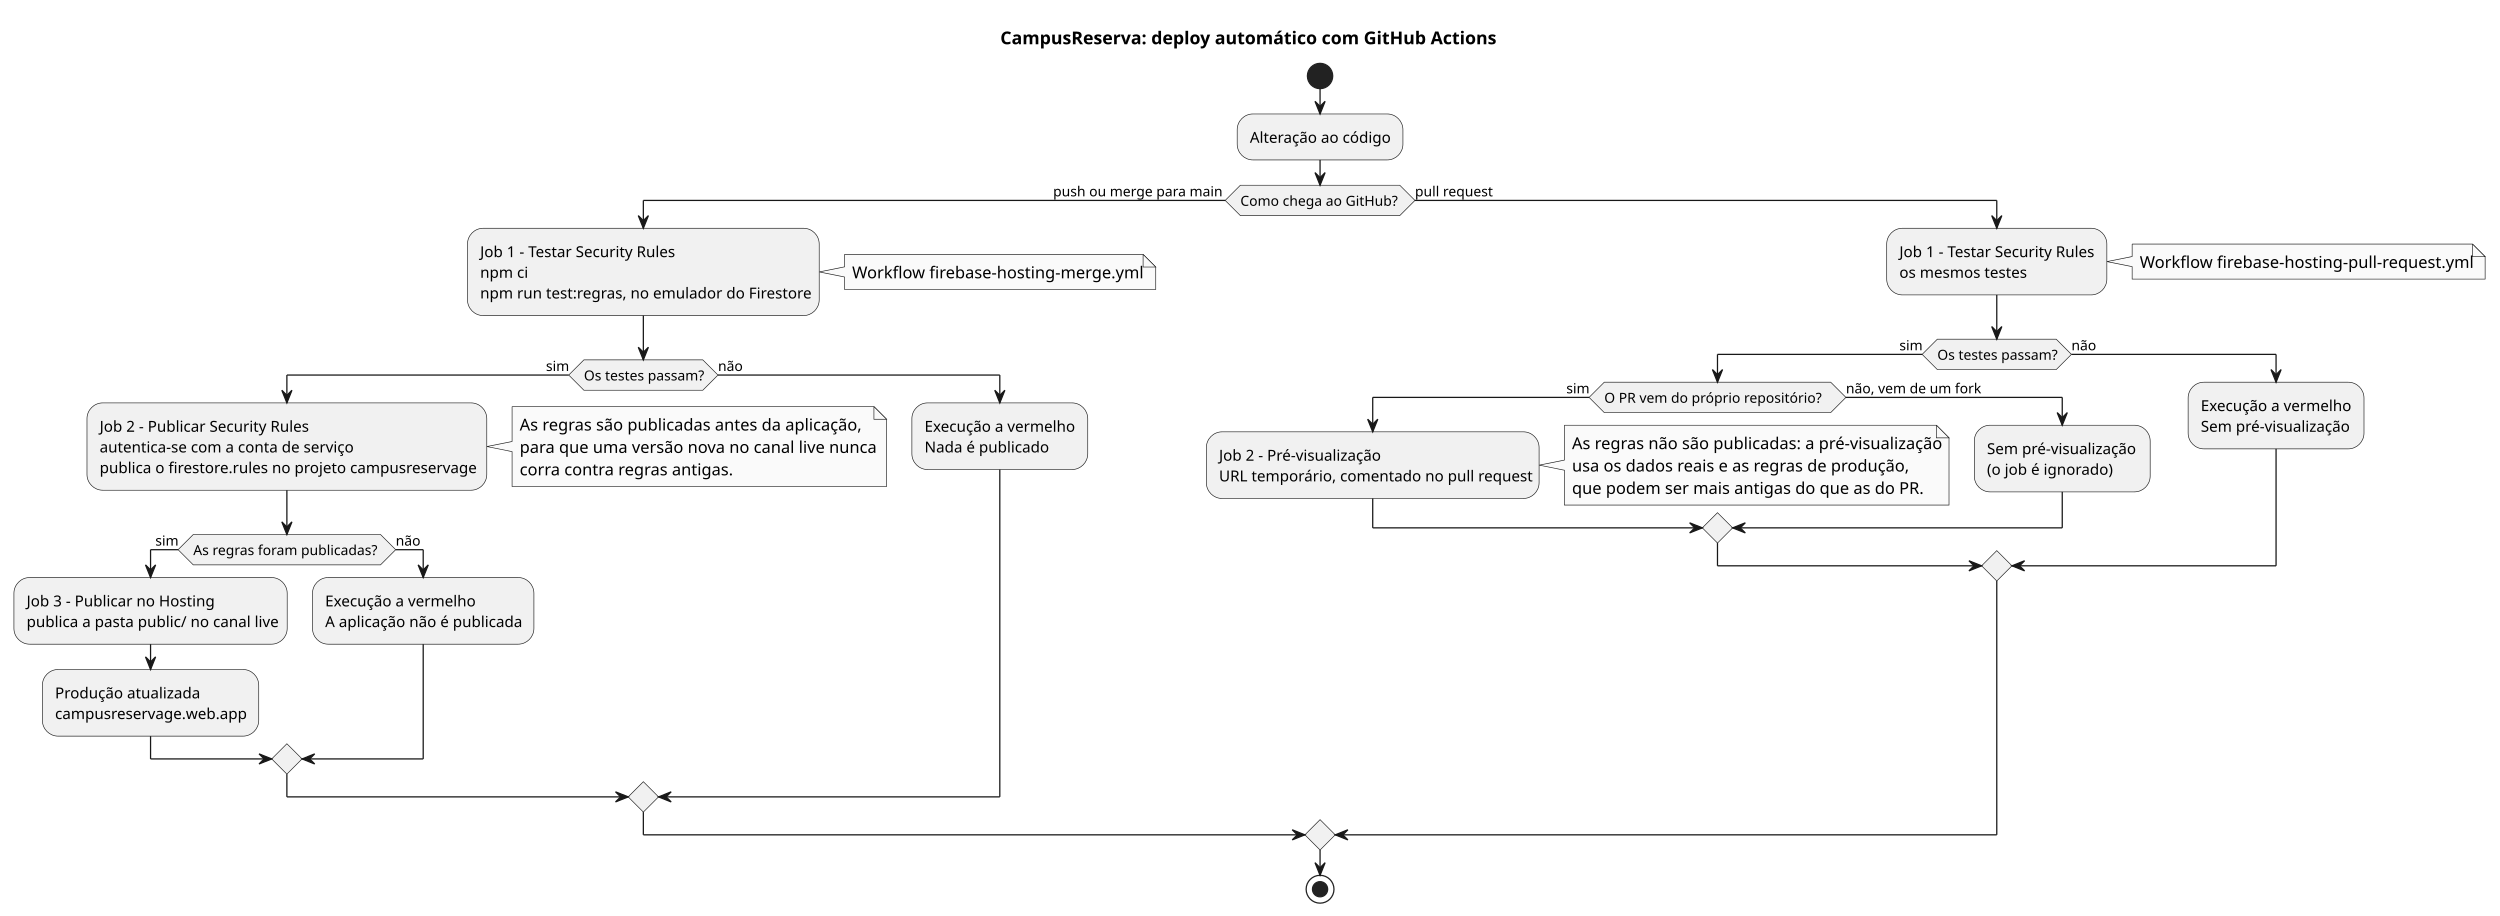
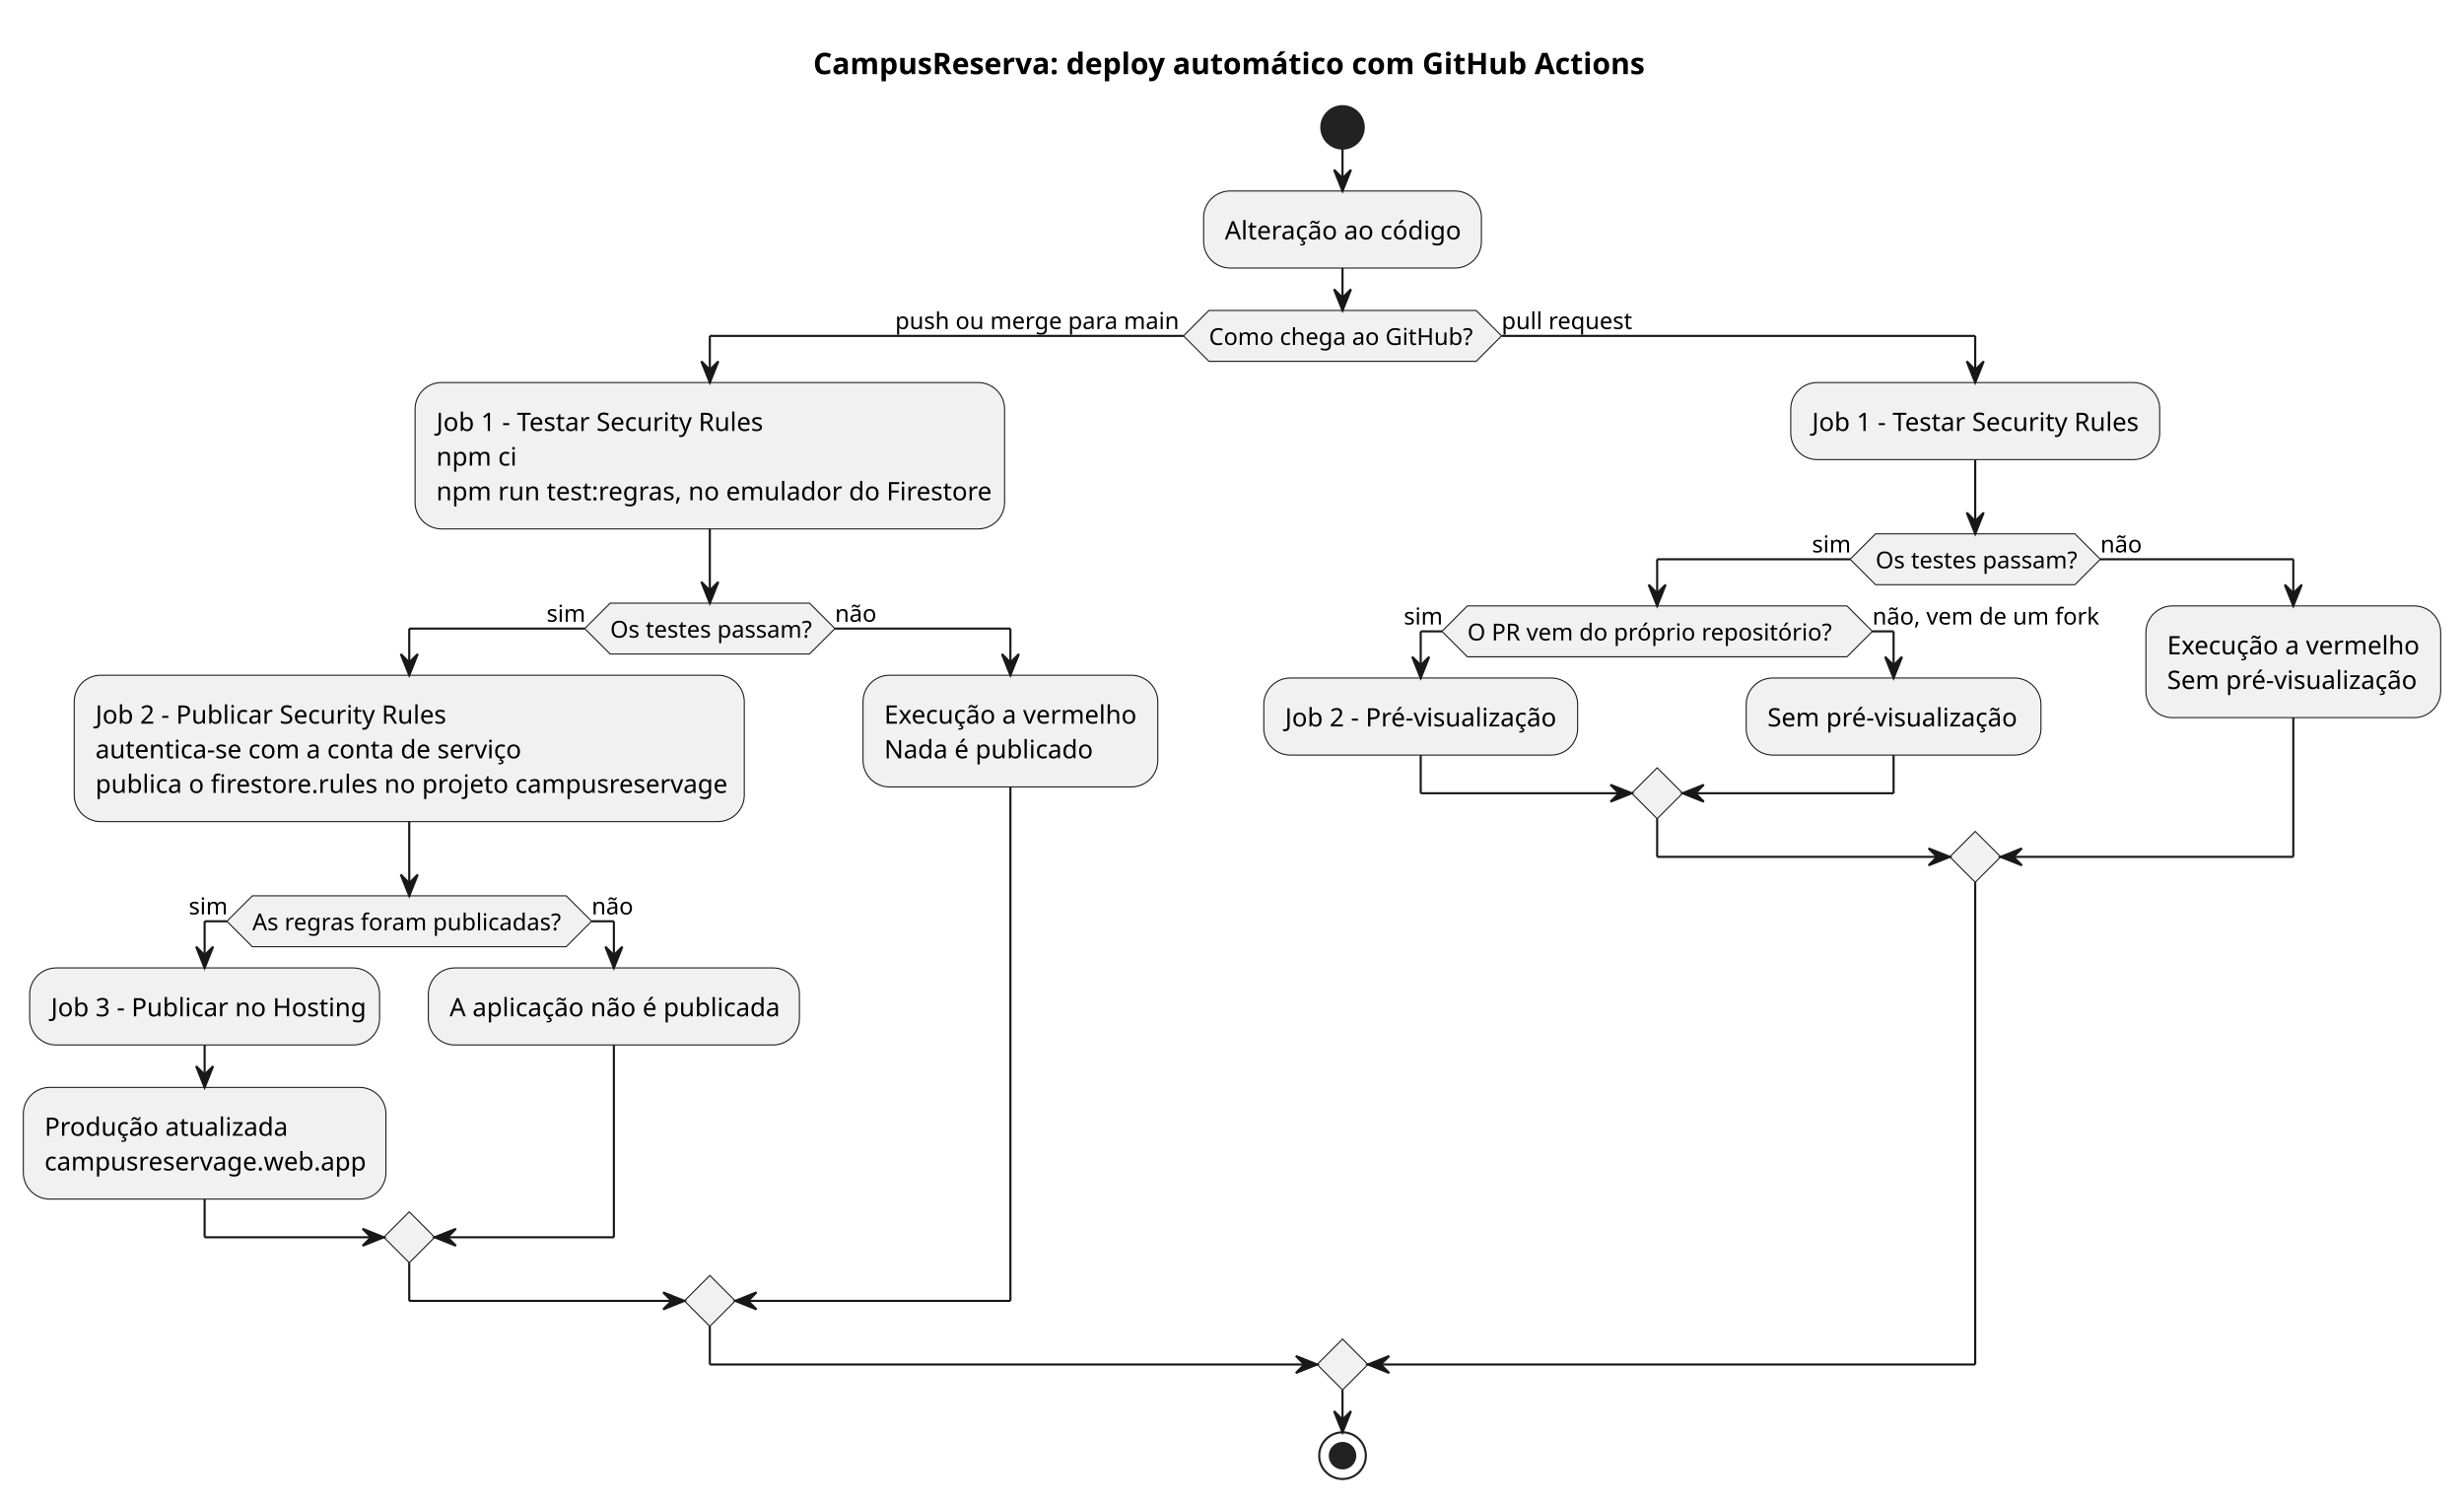
- <svg xmlns="http://www.w3.org/2000/svg" contentStyleType="text/css" height="724px" preserveAspectRatio="none" style="width:1976px;height:724px;background:#FFFFFF;" version="1.1" viewBox="0 0 1976 724" width="1976px" zoomAndPan="magnify">
+ <svg xmlns="http://www.w3.org/2000/svg" contentStyleType="text/css" height="708px" preserveAspectRatio="none" style="width:1162px;height:708px;background:#FFFFFF;" version="1.1" viewBox="0 0 1162 708" width="1162px" zoomAndPan="magnify">
  <defs />
  <g>
-     <text fill="#000000" font-family="sans-serif" font-size="14" font-weight="bold" lengthAdjust="spacing" textLength="392" x="790.625" y="34.966">CampusReserva: deploy automático com GitHub Actions</text>
-     <ellipse cx="1043.375" cy="60.068" fill="#222222" rx="10" ry="10" style="stroke:#222222;stroke-width:1.0;" />
-     <rect fill="#F1F1F1" height="36.344" rx="12.5" ry="12.5" style="stroke:#181818;stroke-width:0.5;" width="131" x="977.875" y="90.068" />
-     <text fill="#000000" font-family="sans-serif" font-size="12" lengthAdjust="spacing" textLength="111" x="987.875" y="112.896">Alteração ao código</text>
-     <polygon fill="#F1F1F1" points="980.375,146.412,1106.375,146.412,1118.375,158.412,1106.375,170.412,980.375,170.412,968.375,158.412,980.375,146.412" style="stroke:#181818;stroke-width:0.5;" />
-     <text fill="#000000" font-family="sans-serif" font-size="11" lengthAdjust="spacing" textLength="126" x="980.375" y="162.68">Como chega ao GitHub?</text>
-     <text fill="#000000" font-family="sans-serif" font-size="11" lengthAdjust="spacing" textLength="136" x="832.375" y="155.189">push ou merge para main</text>
-     <text fill="#000000" font-family="sans-serif" font-size="11" lengthAdjust="spacing" textLength="63" x="1118.375" y="155.189">pull request</text>
-     <path d="M667.5,201.075 L667.5,210.928 L647.5,214.928 L667.5,218.928 L667.5,228.781 A0,0 0 0 0 667.5,228.781 L913.5,228.781 A0,0 0 0 0 913.5,228.781 L913.5,211.075 L903.5,201.075 L667.5,201.075 A0,0 0 0 0 667.5,201.075 " fill="#FAFAFA" style="stroke:#181818;stroke-width:0.5;" />
-     <path d="M903.5,201.075 L903.5,211.075 L913.5,211.075 L903.5,201.075 " fill="#FAFAFA" style="stroke:#181818;stroke-width:0.5;" />
-     <text fill="#000000" font-family="sans-serif" font-size="13" lengthAdjust="spacing" textLength="225" x="673.5" y="219.972">Workflow firebase-hosting-merge.yml</text>
-     <rect fill="#F1F1F1" height="69.032" rx="12.5" ry="12.5" style="stroke:#181818;stroke-width:0.5;" width="278" x="369.5" y="180.412" />
-     <text fill="#000000" font-family="sans-serif" font-size="12" lengthAdjust="spacing" textLength="154" x="379.5" y="203.24">Job 1 - Testar Security Rules</text>
-     <text fill="#000000" font-family="sans-serif" font-size="12" lengthAdjust="spacing" textLength="37" x="379.5" y="219.584">npm ci</text>
-     <text fill="#000000" font-family="sans-serif" font-size="12" lengthAdjust="spacing" textLength="258" x="379.5" y="235.928">npm run test:regras, no emulador do Firestore</text>
-     <polygon fill="#F1F1F1" points="461.5,284.444,555.5,284.444,567.5,296.444,555.5,308.444,461.5,308.444,449.5,296.444,461.5,284.444" style="stroke:#181818;stroke-width:0.5;" />
-     <text fill="#000000" font-family="sans-serif" font-size="11" lengthAdjust="spacing" textLength="94" x="461.5" y="300.712">Os testes passam?</text>
-     <text fill="#000000" font-family="sans-serif" font-size="11" lengthAdjust="spacing" textLength="18" x="431.5" y="293.221">sim</text>
-     <text fill="#000000" font-family="sans-serif" font-size="11" lengthAdjust="spacing" textLength="20" x="567.5" y="293.221">não</text>
-     <path d="M404.75,321.401 L404.75,348.961 L384.75,352.961 L404.75,356.961 L404.75,384.52 A0,0 0 0 0 404.75,384.52 L700.75,384.52 A0,0 0 0 0 700.75,384.52 L700.75,331.401 L690.75,321.401 L404.75,321.401 A0,0 0 0 0 404.75,321.401 " fill="#FAFAFA" style="stroke:#181818;stroke-width:0.5;" />
-     <path d="M690.75,321.401 L690.75,331.401 L700.75,331.401 L690.75,321.401 " fill="#FAFAFA" style="stroke:#181818;stroke-width:0.5;" />
-     <text fill="#000000" font-family="sans-serif" font-size="13" lengthAdjust="spacing" textLength="261" x="410.75" y="340.298">As regras são publicadas antes da aplicação,</text>
-     <text fill="#000000" font-family="sans-serif" font-size="13" lengthAdjust="spacing" textLength="275" x="410.75" y="358.005">para que uma versão nova no canal live nunca</text>
-     <text fill="#000000" font-family="sans-serif" font-size="13" lengthAdjust="spacing" textLength="164" x="410.75" y="375.711">corra contra regras antigas.</text>
-     <rect fill="#F1F1F1" height="69.032" rx="12.5" ry="12.5" style="stroke:#181818;stroke-width:0.5;" width="316" x="68.75" y="318.444" />
-     <text fill="#000000" font-family="sans-serif" font-size="12" lengthAdjust="spacing" textLength="163" x="78.75" y="341.272">Job 2 - Publicar Security Rules</text>
-     <text fill="#000000" font-family="sans-serif" font-size="12" lengthAdjust="spacing" textLength="200" x="78.75" y="357.617">autentica-se com a conta de serviço</text>
-     <text fill="#000000" font-family="sans-serif" font-size="12" lengthAdjust="spacing" textLength="296" x="78.75" y="373.961">publica o firestore.rules no projeto campusreservage</text>
-     <polygon fill="#F1F1F1" points="152.75,422.477,300.75,422.477,312.75,434.477,300.75,446.477,152.75,446.477,140.75,434.477,152.75,422.477" style="stroke:#181818;stroke-width:0.5;" />
-     <text fill="#000000" font-family="sans-serif" font-size="11" lengthAdjust="spacing" textLength="148" x="152.75" y="438.745">As regras foram publicadas?</text>
-     <text fill="#000000" font-family="sans-serif" font-size="11" lengthAdjust="spacing" textLength="18" x="122.75" y="431.254">sim</text>
-     <text fill="#000000" font-family="sans-serif" font-size="11" lengthAdjust="spacing" textLength="20" x="312.75" y="431.254">não</text>
-     <rect fill="#F1F1F1" height="52.688" rx="12.5" ry="12.5" style="stroke:#181818;stroke-width:0.5;" width="216" x="11" y="456.477" />
-     <text fill="#000000" font-family="sans-serif" font-size="12" lengthAdjust="spacing" textLength="145" x="21" y="479.305">Job 3 - Publicar no Hosting</text>
-     <text fill="#000000" font-family="sans-serif" font-size="12" lengthAdjust="spacing" textLength="196" x="21" y="495.649">publica a pasta public/ no canal live</text>
-     <rect fill="#F1F1F1" height="52.688" rx="12.5" ry="12.5" style="stroke:#181818;stroke-width:0.5;" width="171" x="33.5" y="529.165" />
-     <text fill="#000000" font-family="sans-serif" font-size="12" lengthAdjust="spacing" textLength="114" x="43.5" y="551.993">Produção atualizada</text>
-     <text fill="#000000" font-family="sans-serif" font-size="12" lengthAdjust="spacing" textLength="151" x="43.5" y="568.337">campusreservage.web.app</text>
-     <rect fill="#F1F1F1" height="52.688" rx="12.5" ry="12.5" style="stroke:#181818;stroke-width:0.5;" width="175" x="247" y="456.477" />
-     <text fill="#000000" font-family="sans-serif" font-size="12" lengthAdjust="spacing" textLength="119" x="257" y="479.305">Execução a vermelho</text>
-     <text fill="#000000" font-family="sans-serif" font-size="12" lengthAdjust="spacing" textLength="155" x="257" y="495.649">A aplicação não é publicada</text>
-     <polygon fill="#F1F1F1" points="226.75,587.853,238.75,599.853,226.75,611.853,214.75,599.853,226.75,587.853" style="stroke:#181818;stroke-width:0.5;" />
-     <rect fill="#F1F1F1" height="52.688" rx="12.5" ry="12.5" style="stroke:#181818;stroke-width:0.5;" width="139" x="720.75" y="318.444" />
-     <text fill="#000000" font-family="sans-serif" font-size="12" lengthAdjust="spacing" textLength="119" x="730.75" y="341.272">Execução a vermelho</text>
-     <text fill="#000000" font-family="sans-serif" font-size="12" lengthAdjust="spacing" textLength="97" x="730.75" y="357.617">Nada é publicado</text>
-     <polygon fill="#F1F1F1" points="508.5,617.853,520.5,629.853,508.5,641.853,496.5,629.853,508.5,617.853" style="stroke:#181818;stroke-width:0.5;" />
-     <path d="M1685.25,192.903 L1685.25,202.756 L1665.25,206.756 L1685.25,210.756 L1685.25,220.609 A0,0 0 0 0 1685.25,220.609 L1964.25,220.609 A0,0 0 0 0 1964.25,220.609 L1964.25,202.903 L1954.25,192.903 L1685.25,192.903 A0,0 0 0 0 1685.25,192.903 " fill="#FAFAFA" style="stroke:#181818;stroke-width:0.5;" />
-     <path d="M1954.25,192.903 L1954.25,202.903 L1964.25,202.903 L1954.25,192.903 " fill="#FAFAFA" style="stroke:#181818;stroke-width:0.5;" />
-     <text fill="#000000" font-family="sans-serif" font-size="13" lengthAdjust="spacing" textLength="258" x="1691.25" y="211.8">Workflow firebase-hosting-pull-request.yml</text>
-     <rect fill="#F1F1F1" height="52.688" rx="12.5" ry="12.5" style="stroke:#181818;stroke-width:0.5;" width="174" x="1491.25" y="180.412" />
-     <text fill="#000000" font-family="sans-serif" font-size="12" lengthAdjust="spacing" textLength="154" x="1501.25" y="203.24">Job 1 - Testar Security Rules</text>
-     <text fill="#000000" font-family="sans-serif" font-size="12" lengthAdjust="spacing" textLength="101" x="1501.25" y="219.584">os mesmos testes</text>
-     <polygon fill="#F1F1F1" points="1531.25,268.1,1625.25,268.1,1637.25,280.1,1625.25,292.1,1531.25,292.1,1519.25,280.1,1531.25,268.1" style="stroke:#181818;stroke-width:0.5;" />
-     <text fill="#000000" font-family="sans-serif" font-size="11" lengthAdjust="spacing" textLength="94" x="1531.25" y="284.368">Os testes passam?</text>
-     <text fill="#000000" font-family="sans-serif" font-size="11" lengthAdjust="spacing" textLength="18" x="1501.25" y="276.877">sim</text>
-     <text fill="#000000" font-family="sans-serif" font-size="11" lengthAdjust="spacing" textLength="20" x="1637.25" y="276.877">não</text>
-     <polygon fill="#F1F1F1" points="1268,302.1,1447,302.1,1459,314.1,1447,326.1,1268,326.1,1256,314.1,1268,302.1" style="stroke:#181818;stroke-width:0.5;" />
-     <text fill="#000000" font-family="sans-serif" font-size="11" lengthAdjust="spacing" textLength="179" x="1268" y="318.368">O PR vem do próprio repositório?</text>
-     <text fill="#000000" font-family="sans-serif" font-size="11" lengthAdjust="spacing" textLength="18" x="1238" y="310.877">sim</text>
-     <text fill="#000000" font-family="sans-serif" font-size="11" lengthAdjust="spacing" textLength="109" x="1459" y="310.877">não, vem de um fork</text>
-     <path d="M1236.5,336.1 L1236.5,363.659 L1216.5,367.659 L1236.5,371.659 L1236.5,399.218 A0,0 0 0 0 1236.5,399.218 L1540.5,399.218 A0,0 0 0 0 1540.5,399.218 L1540.5,346.1 L1530.5,336.1 L1236.5,336.1 A0,0 0 0 0 1236.5,336.1 " fill="#FAFAFA" style="stroke:#181818;stroke-width:0.5;" />
-     <path d="M1530.5,336.1 L1530.5,346.1 L1540.5,346.1 L1530.5,336.1 " fill="#FAFAFA" style="stroke:#181818;stroke-width:0.5;" />
-     <text fill="#000000" font-family="sans-serif" font-size="13" lengthAdjust="spacing" textLength="283" x="1242.5" y="354.997">As regras não são publicadas: a pré-visualização</text>
-     <text fill="#000000" font-family="sans-serif" font-size="13" lengthAdjust="spacing" textLength="258" x="1242.5" y="372.703">usa os dados reais e as regras de produção,</text>
-     <text fill="#000000" font-family="sans-serif" font-size="13" lengthAdjust="spacing" textLength="270" x="1242.5" y="390.409">que podem ser mais antigas do que as do PR.</text>
-     <rect fill="#F1F1F1" height="52.688" rx="12.5" ry="12.5" style="stroke:#181818;stroke-width:0.5;" width="263" x="953.5" y="341.315" />
-     <text fill="#000000" font-family="sans-serif" font-size="12" lengthAdjust="spacing" textLength="128" x="963.5" y="364.143">Job 2 - Pré-visualização</text>
-     <text fill="#000000" font-family="sans-serif" font-size="12" lengthAdjust="spacing" textLength="243" x="963.5" y="380.487">URL temporário, comentado no pull request</text>
-     <rect fill="#F1F1F1" height="52.688" rx="12.5" ry="12.5" style="stroke:#181818;stroke-width:0.5;" width="139" x="1560.5" y="336.1" />
-     <text fill="#000000" font-family="sans-serif" font-size="12" lengthAdjust="spacing" textLength="119" x="1570.5" y="358.928">Sem pré-visualização</text>
-     <text fill="#000000" font-family="sans-serif" font-size="12" lengthAdjust="spacing" textLength="98" x="1570.5" y="375.272">(o job é ignorado)</text>
-     <polygon fill="#F1F1F1" points="1357.5,405.218,1369.5,417.218,1357.5,429.218,1345.5,417.218,1357.5,405.218" style="stroke:#181818;stroke-width:0.5;" />
-     <rect fill="#F1F1F1" height="52.688" rx="12.5" ry="12.5" style="stroke:#181818;stroke-width:0.5;" width="139" x="1729.5" y="302.1" />
-     <text fill="#000000" font-family="sans-serif" font-size="12" lengthAdjust="spacing" textLength="119" x="1739.5" y="324.928">Execução a vermelho</text>
-     <text fill="#000000" font-family="sans-serif" font-size="12" lengthAdjust="spacing" textLength="119" x="1739.5" y="341.272">Sem pré-visualização</text>
-     <polygon fill="#F1F1F1" points="1578.25,435.218,1590.25,447.218,1578.25,459.218,1566.25,447.218,1578.25,435.218" style="stroke:#181818;stroke-width:0.5;" />
-     <polygon fill="#F1F1F1" points="1043.375,647.853,1055.375,659.853,1043.375,671.853,1031.375,659.853,1043.375,647.853" style="stroke:#181818;stroke-width:0.5;" />
-     <ellipse cx="1043.375" cy="702.853" fill="none" rx="11" ry="11" style="stroke:#222222;stroke-width:1.0;" />
-     <ellipse cx="1043.375" cy="702.853" fill="#222222" rx="6" ry="6" style="stroke:#222222;stroke-width:1.0;" />
-     <line style="stroke:#181818;stroke-width:1.0;" x1="1043.375" x2="1043.375" y1="70.068" y2="90.068" />
-     <polygon fill="#181818" points="1039.375,80.068,1043.375,90.068,1047.375,80.068,1043.375,84.068" style="stroke:#181818;stroke-width:1.0;" />
-     <line style="stroke:#181818;stroke-width:1.0;" x1="119" x2="119" y1="509.165" y2="529.165" />
-     <polygon fill="#181818" points="115,519.165,119,529.165,123,519.165,119,523.165" style="stroke:#181818;stroke-width:1.0;" />
-     <line style="stroke:#181818;stroke-width:1.0;" x1="140.75" x2="119" y1="434.477" y2="434.477" />
-     <line style="stroke:#181818;stroke-width:1.0;" x1="119" x2="119" y1="434.477" y2="456.477" />
-     <polygon fill="#181818" points="115,446.477,119,456.477,123,446.477,119,450.477" style="stroke:#181818;stroke-width:1.0;" />
-     <line style="stroke:#181818;stroke-width:1.0;" x1="312.75" x2="334.5" y1="434.477" y2="434.477" />
-     <line style="stroke:#181818;stroke-width:1.0;" x1="334.5" x2="334.5" y1="434.477" y2="456.477" />
-     <polygon fill="#181818" points="330.5,446.477,334.5,456.477,338.5,446.477,334.5,450.477" style="stroke:#181818;stroke-width:1.0;" />
-     <line style="stroke:#181818;stroke-width:1.0;" x1="119" x2="119" y1="581.853" y2="599.853" />
-     <line style="stroke:#181818;stroke-width:1.0;" x1="119" x2="214.75" y1="599.853" y2="599.853" />
-     <polygon fill="#181818" points="204.75,595.853,214.75,599.853,204.75,603.853,208.75,599.853" style="stroke:#181818;stroke-width:1.0;" />
-     <line style="stroke:#181818;stroke-width:1.0;" x1="334.5" x2="334.5" y1="509.165" y2="599.853" />
-     <line style="stroke:#181818;stroke-width:1.0;" x1="334.5" x2="238.75" y1="599.853" y2="599.853" />
-     <polygon fill="#181818" points="248.75,595.853,238.75,599.853,248.75,603.853,244.75,599.853" style="stroke:#181818;stroke-width:1.0;" />
-     <line style="stroke:#181818;stroke-width:1.0;" x1="226.75" x2="226.75" y1="387.477" y2="422.477" />
-     <polygon fill="#181818" points="222.75,412.477,226.75,422.477,230.75,412.477,226.75,416.477" style="stroke:#181818;stroke-width:1.0;" />
-     <line style="stroke:#181818;stroke-width:1.0;" x1="449.5" x2="226.75" y1="296.444" y2="296.444" />
-     <line style="stroke:#181818;stroke-width:1.0;" x1="226.75" x2="226.75" y1="296.444" y2="318.444" />
-     <polygon fill="#181818" points="222.75,308.444,226.75,318.444,230.75,308.444,226.75,312.444" style="stroke:#181818;stroke-width:1.0;" />
-     <line style="stroke:#181818;stroke-width:1.0;" x1="567.5" x2="790.25" y1="296.444" y2="296.444" />
-     <line style="stroke:#181818;stroke-width:1.0;" x1="790.25" x2="790.25" y1="296.444" y2="318.444" />
-     <polygon fill="#181818" points="786.25,308.444,790.25,318.444,794.25,308.444,790.25,312.444" style="stroke:#181818;stroke-width:1.0;" />
-     <line style="stroke:#181818;stroke-width:1.0;" x1="226.75" x2="226.75" y1="611.853" y2="629.853" />
-     <line style="stroke:#181818;stroke-width:1.0;" x1="226.75" x2="496.5" y1="629.853" y2="629.853" />
-     <polygon fill="#181818" points="486.5,625.853,496.5,629.853,486.5,633.853,490.5,629.853" style="stroke:#181818;stroke-width:1.0;" />
-     <line style="stroke:#181818;stroke-width:1.0;" x1="790.25" x2="790.25" y1="371.133" y2="629.853" />
-     <line style="stroke:#181818;stroke-width:1.0;" x1="790.25" x2="520.5" y1="629.853" y2="629.853" />
-     <polygon fill="#181818" points="530.5,625.853,520.5,629.853,530.5,633.853,526.5,629.853" style="stroke:#181818;stroke-width:1.0;" />
-     <line style="stroke:#181818;stroke-width:1.0;" x1="508.5" x2="508.5" y1="249.444" y2="284.444" />
-     <polygon fill="#181818" points="504.5,274.444,508.5,284.444,512.5,274.444,508.5,278.444" style="stroke:#181818;stroke-width:1.0;" />
-     <line style="stroke:#181818;stroke-width:1.0;" x1="1256" x2="1085" y1="314.1" y2="314.1" />
-     <line style="stroke:#181818;stroke-width:1.0;" x1="1085" x2="1085" y1="314.1" y2="341.315" />
-     <polygon fill="#181818" points="1081,331.315,1085,341.315,1089,331.315,1085,335.315" style="stroke:#181818;stroke-width:1.0;" />
-     <line style="stroke:#181818;stroke-width:1.0;" x1="1459" x2="1630" y1="314.1" y2="314.1" />
-     <line style="stroke:#181818;stroke-width:1.0;" x1="1630" x2="1630" y1="314.1" y2="336.1" />
-     <polygon fill="#181818" points="1626,326.1,1630,336.1,1634,326.1,1630,330.1" style="stroke:#181818;stroke-width:1.0;" />
-     <line style="stroke:#181818;stroke-width:1.0;" x1="1085" x2="1085" y1="394.003" y2="417.218" />
-     <line style="stroke:#181818;stroke-width:1.0;" x1="1085" x2="1345.5" y1="417.218" y2="417.218" />
-     <polygon fill="#181818" points="1335.5,413.218,1345.5,417.218,1335.5,421.218,1339.5,417.218" style="stroke:#181818;stroke-width:1.0;" />
-     <line style="stroke:#181818;stroke-width:1.0;" x1="1630" x2="1630" y1="388.788" y2="417.218" />
-     <line style="stroke:#181818;stroke-width:1.0;" x1="1630" x2="1369.5" y1="417.218" y2="417.218" />
-     <polygon fill="#181818" points="1379.5,413.218,1369.5,417.218,1379.5,421.218,1375.5,417.218" style="stroke:#181818;stroke-width:1.0;" />
-     <line style="stroke:#181818;stroke-width:1.0;" x1="1519.25" x2="1357.5" y1="280.1" y2="280.1" />
-     <line style="stroke:#181818;stroke-width:1.0;" x1="1357.5" x2="1357.5" y1="280.1" y2="302.1" />
-     <polygon fill="#181818" points="1353.5,292.1,1357.5,302.1,1361.5,292.1,1357.5,296.1" style="stroke:#181818;stroke-width:1.0;" />
-     <line style="stroke:#181818;stroke-width:1.0;" x1="1637.25" x2="1799" y1="280.1" y2="280.1" />
-     <line style="stroke:#181818;stroke-width:1.0;" x1="1799" x2="1799" y1="280.1" y2="302.1" />
-     <polygon fill="#181818" points="1795,292.1,1799,302.1,1803,292.1,1799,296.1" style="stroke:#181818;stroke-width:1.0;" />
-     <line style="stroke:#181818;stroke-width:1.0;" x1="1357.5" x2="1357.5" y1="429.218" y2="447.218" />
-     <line style="stroke:#181818;stroke-width:1.0;" x1="1357.5" x2="1566.25" y1="447.218" y2="447.218" />
-     <polygon fill="#181818" points="1556.25,443.218,1566.25,447.218,1556.25,451.218,1560.25,447.218" style="stroke:#181818;stroke-width:1.0;" />
-     <line style="stroke:#181818;stroke-width:1.0;" x1="1799" x2="1799" y1="354.788" y2="447.218" />
-     <line style="stroke:#181818;stroke-width:1.0;" x1="1799" x2="1590.25" y1="447.218" y2="447.218" />
-     <polygon fill="#181818" points="1600.25,443.218,1590.25,447.218,1600.25,451.218,1596.25,447.218" style="stroke:#181818;stroke-width:1.0;" />
-     <line style="stroke:#181818;stroke-width:1.0;" x1="1578.25" x2="1578.25" y1="233.1" y2="268.1" />
-     <polygon fill="#181818" points="1574.25,258.1,1578.25,268.1,1582.25,258.1,1578.25,262.1" style="stroke:#181818;stroke-width:1.0;" />
-     <line style="stroke:#181818;stroke-width:1.0;" x1="968.375" x2="508.5" y1="158.412" y2="158.412" />
-     <line style="stroke:#181818;stroke-width:1.0;" x1="508.5" x2="508.5" y1="158.412" y2="180.412" />
-     <polygon fill="#181818" points="504.5,170.412,508.5,180.412,512.5,170.412,508.5,174.412" style="stroke:#181818;stroke-width:1.0;" />
-     <line style="stroke:#181818;stroke-width:1.0;" x1="1118.375" x2="1578.25" y1="158.412" y2="158.412" />
-     <line style="stroke:#181818;stroke-width:1.0;" x1="1578.25" x2="1578.25" y1="158.412" y2="180.412" />
-     <polygon fill="#181818" points="1574.25,170.412,1578.25,180.412,1582.25,170.412,1578.25,174.412" style="stroke:#181818;stroke-width:1.0;" />
-     <line style="stroke:#181818;stroke-width:1.0;" x1="508.5" x2="508.5" y1="641.853" y2="659.853" />
-     <line style="stroke:#181818;stroke-width:1.0;" x1="508.5" x2="1031.375" y1="659.853" y2="659.853" />
-     <polygon fill="#181818" points="1021.375,655.853,1031.375,659.853,1021.375,663.853,1025.375,659.853" style="stroke:#181818;stroke-width:1.0;" />
-     <line style="stroke:#181818;stroke-width:1.0;" x1="1578.25" x2="1578.25" y1="459.218" y2="659.853" />
-     <line style="stroke:#181818;stroke-width:1.0;" x1="1578.25" x2="1055.375" y1="659.853" y2="659.853" />
-     <polygon fill="#181818" points="1065.375,655.853,1055.375,659.853,1065.375,663.853,1061.375,659.853" style="stroke:#181818;stroke-width:1.0;" />
-     <line style="stroke:#181818;stroke-width:1.0;" x1="1043.375" x2="1043.375" y1="126.412" y2="146.412" />
-     <polygon fill="#181818" points="1039.375,136.412,1043.375,146.412,1047.375,136.412,1043.375,140.412" style="stroke:#181818;stroke-width:1.0;" />
-     <line style="stroke:#181818;stroke-width:1.0;" x1="1043.375" x2="1043.375" y1="671.853" y2="691.853" />
-     <polygon fill="#181818" points="1039.375,681.853,1043.375,691.853,1047.375,681.853,1043.375,685.853" style="stroke:#181818;stroke-width:1.0;" />
+     <text fill="#000000" font-family="sans-serif" font-size="14" font-weight="bold" lengthAdjust="spacing" textLength="392" x="383.5" y="34.966">CampusReserva: deploy automático com GitHub Actions</text>
+     <ellipse cx="633.125" cy="60.068" fill="#222222" rx="10" ry="10" style="stroke:#222222;stroke-width:1.0;" />
+     <rect fill="#F1F1F1" height="36.344" rx="12.5" ry="12.5" style="stroke:#181818;stroke-width:0.5;" width="131" x="567.625" y="90.068" />
+     <text fill="#000000" font-family="sans-serif" font-size="12" lengthAdjust="spacing" textLength="111" x="577.625" y="112.896">Alteração ao código</text>
+     <polygon fill="#F1F1F1" points="570.125,146.412,696.125,146.412,708.125,158.412,696.125,170.412,570.125,170.412,558.125,158.412,570.125,146.412" style="stroke:#181818;stroke-width:0.5;" />
+     <text fill="#000000" font-family="sans-serif" font-size="11" lengthAdjust="spacing" textLength="126" x="570.125" y="162.68">Como chega ao GitHub?</text>
+     <text fill="#000000" font-family="sans-serif" font-size="11" lengthAdjust="spacing" textLength="136" x="422.125" y="155.189">push ou merge para main</text>
+     <text fill="#000000" font-family="sans-serif" font-size="11" lengthAdjust="spacing" textLength="63" x="708.125" y="155.189">pull request</text>
+     <rect fill="#F1F1F1" height="69.032" rx="12.5" ry="12.5" style="stroke:#181818;stroke-width:0.5;" width="278" x="195.75" y="180.412" />
+     <text fill="#000000" font-family="sans-serif" font-size="12" lengthAdjust="spacing" textLength="154" x="205.75" y="203.24">Job 1 - Testar Security Rules</text>
+     <text fill="#000000" font-family="sans-serif" font-size="12" lengthAdjust="spacing" textLength="37" x="205.75" y="219.584">npm ci</text>
+     <text fill="#000000" font-family="sans-serif" font-size="12" lengthAdjust="spacing" textLength="258" x="205.75" y="235.928">npm run test:regras, no emulador do Firestore</text>
+     <polygon fill="#F1F1F1" points="287.75,284.444,381.75,284.444,393.75,296.444,381.75,308.444,287.75,308.444,275.75,296.444,287.75,284.444" style="stroke:#181818;stroke-width:0.5;" />
+     <text fill="#000000" font-family="sans-serif" font-size="11" lengthAdjust="spacing" textLength="94" x="287.75" y="300.712">Os testes passam?</text>
+     <text fill="#000000" font-family="sans-serif" font-size="11" lengthAdjust="spacing" textLength="18" x="257.75" y="293.221">sim</text>
+     <text fill="#000000" font-family="sans-serif" font-size="11" lengthAdjust="spacing" textLength="20" x="393.75" y="293.221">não</text>
+     <rect fill="#F1F1F1" height="69.032" rx="12.5" ry="12.5" style="stroke:#181818;stroke-width:0.5;" width="316" x="35" y="318.444" />
+     <text fill="#000000" font-family="sans-serif" font-size="12" lengthAdjust="spacing" textLength="163" x="45" y="341.272">Job 2 - Publicar Security Rules</text>
+     <text fill="#000000" font-family="sans-serif" font-size="12" lengthAdjust="spacing" textLength="200" x="45" y="357.617">autentica-se com a conta de serviço</text>
+     <text fill="#000000" font-family="sans-serif" font-size="12" lengthAdjust="spacing" textLength="296" x="45" y="373.961">publica o firestore.rules no projeto campusreservage</text>
+     <polygon fill="#F1F1F1" points="119,422.477,267,422.477,279,434.477,267,446.477,119,446.477,107,434.477,119,422.477" style="stroke:#181818;stroke-width:0.5;" />
+     <text fill="#000000" font-family="sans-serif" font-size="11" lengthAdjust="spacing" textLength="148" x="119" y="438.745">As regras foram publicadas?</text>
+     <text fill="#000000" font-family="sans-serif" font-size="11" lengthAdjust="spacing" textLength="18" x="89" y="431.254">sim</text>
+     <text fill="#000000" font-family="sans-serif" font-size="11" lengthAdjust="spacing" textLength="20" x="279" y="431.254">não</text>
+     <rect fill="#F1F1F1" height="36.344" rx="12.5" ry="12.5" style="stroke:#181818;stroke-width:0.5;" width="165" x="14" y="456.477" />
+     <text fill="#000000" font-family="sans-serif" font-size="12" lengthAdjust="spacing" textLength="145" x="24" y="479.305">Job 3 - Publicar no Hosting</text>
+     <rect fill="#F1F1F1" height="52.688" rx="12.5" ry="12.5" style="stroke:#181818;stroke-width:0.5;" width="171" x="11" y="512.821" />
+     <text fill="#000000" font-family="sans-serif" font-size="12" lengthAdjust="spacing" textLength="114" x="21" y="535.649">Produção atualizada</text>
+     <text fill="#000000" font-family="sans-serif" font-size="12" lengthAdjust="spacing" textLength="151" x="21" y="551.993">campusreservage.web.app</text>
+     <rect fill="#F1F1F1" height="36.344" rx="12.5" ry="12.5" style="stroke:#181818;stroke-width:0.5;" width="175" x="202" y="456.477" />
+     <text fill="#000000" font-family="sans-serif" font-size="12" lengthAdjust="spacing" textLength="155" x="212" y="479.305">A aplicação não é publicada</text>
+     <polygon fill="#F1F1F1" points="193,571.509,205,583.509,193,595.509,181,583.509,193,571.509" style="stroke:#181818;stroke-width:0.5;" />
+     <rect fill="#F1F1F1" height="52.688" rx="12.5" ry="12.5" style="stroke:#181818;stroke-width:0.5;" width="139" x="407" y="318.444" />
+     <text fill="#000000" font-family="sans-serif" font-size="12" lengthAdjust="spacing" textLength="119" x="417" y="341.272">Execução a vermelho</text>
+     <text fill="#000000" font-family="sans-serif" font-size="12" lengthAdjust="spacing" textLength="97" x="417" y="357.617">Nada é publicado</text>
+     <polygon fill="#F1F1F1" points="334.75,601.509,346.75,613.509,334.75,625.509,322.75,613.509,334.75,601.509" style="stroke:#181818;stroke-width:0.5;" />
+     <rect fill="#F1F1F1" height="36.344" rx="12.5" ry="12.5" style="stroke:#181818;stroke-width:0.5;" width="174" x="844.5" y="180.412" />
+     <text fill="#000000" font-family="sans-serif" font-size="12" lengthAdjust="spacing" textLength="154" x="854.5" y="203.24">Job 1 - Testar Security Rules</text>
+     <polygon fill="#F1F1F1" points="884.5,251.756,978.5,251.756,990.5,263.756,978.5,275.756,884.5,275.756,872.5,263.756,884.5,251.756" style="stroke:#181818;stroke-width:0.5;" />
+     <text fill="#000000" font-family="sans-serif" font-size="11" lengthAdjust="spacing" textLength="94" x="884.5" y="268.024">Os testes passam?</text>
+     <text fill="#000000" font-family="sans-serif" font-size="11" lengthAdjust="spacing" textLength="18" x="854.5" y="260.533">sim</text>
+     <text fill="#000000" font-family="sans-serif" font-size="11" lengthAdjust="spacing" textLength="20" x="990.5" y="260.533">não</text>
+     <polygon fill="#F1F1F1" points="692,285.756,871,285.756,883,297.756,871,309.756,692,309.756,680,297.756,692,285.756" style="stroke:#181818;stroke-width:0.5;" />
+     <text fill="#000000" font-family="sans-serif" font-size="11" lengthAdjust="spacing" textLength="179" x="692" y="302.024">O PR vem do próprio repositório?</text>
+     <text fill="#000000" font-family="sans-serif" font-size="11" lengthAdjust="spacing" textLength="18" x="662" y="294.533">sim</text>
+     <text fill="#000000" font-family="sans-serif" font-size="11" lengthAdjust="spacing" textLength="109" x="883" y="294.533">não, vem de um fork</text>
+     <rect fill="#F1F1F1" height="36.344" rx="12.5" ry="12.5" style="stroke:#181818;stroke-width:0.5;" width="148" x="596" y="319.756" />
+     <text fill="#000000" font-family="sans-serif" font-size="12" lengthAdjust="spacing" textLength="128" x="606" y="342.584">Job 2 - Pré-visualização</text>
+     <rect fill="#F1F1F1" height="36.344" rx="12.5" ry="12.5" style="stroke:#181818;stroke-width:0.5;" width="139" x="823.5" y="319.756" />
+     <text fill="#000000" font-family="sans-serif" font-size="12" lengthAdjust="spacing" textLength="119" x="833.5" y="342.584">Sem pré-visualização</text>
+     <polygon fill="#F1F1F1" points="781.5,362.1,793.5,374.1,781.5,386.1,769.5,374.1,781.5,362.1" style="stroke:#181818;stroke-width:0.5;" />
+     <rect fill="#F1F1F1" height="52.688" rx="12.5" ry="12.5" style="stroke:#181818;stroke-width:0.5;" width="139" x="1012" y="285.756" />
+     <text fill="#000000" font-family="sans-serif" font-size="12" lengthAdjust="spacing" textLength="119" x="1022" y="308.584">Execução a vermelho</text>
+     <text fill="#000000" font-family="sans-serif" font-size="12" lengthAdjust="spacing" textLength="119" x="1022" y="324.928">Sem pré-visualização</text>
+     <polygon fill="#F1F1F1" points="931.5,392.1,943.5,404.1,931.5,416.1,919.5,404.1,931.5,392.1" style="stroke:#181818;stroke-width:0.5;" />
+     <polygon fill="#F1F1F1" points="633.125,631.509,645.125,643.509,633.125,655.509,621.125,643.509,633.125,631.509" style="stroke:#181818;stroke-width:0.5;" />
+     <ellipse cx="633.125" cy="686.509" fill="none" rx="11" ry="11" style="stroke:#222222;stroke-width:1.0;" />
+     <ellipse cx="633.125" cy="686.509" fill="#222222" rx="6" ry="6" style="stroke:#222222;stroke-width:1.0;" />
+     <line style="stroke:#181818;stroke-width:1.0;" x1="633.125" x2="633.125" y1="70.068" y2="90.068" />
+     <polygon fill="#181818" points="629.125,80.068,633.125,90.068,637.125,80.068,633.125,84.068" style="stroke:#181818;stroke-width:1.0;" />
+     <line style="stroke:#181818;stroke-width:1.0;" x1="96.5" x2="96.5" y1="492.821" y2="512.821" />
+     <polygon fill="#181818" points="92.5,502.821,96.5,512.821,100.5,502.821,96.5,506.821" style="stroke:#181818;stroke-width:1.0;" />
+     <line style="stroke:#181818;stroke-width:1.0;" x1="107" x2="96.5" y1="434.477" y2="434.477" />
+     <line style="stroke:#181818;stroke-width:1.0;" x1="96.5" x2="96.5" y1="434.477" y2="456.477" />
+     <polygon fill="#181818" points="92.5,446.477,96.5,456.477,100.5,446.477,96.5,450.477" style="stroke:#181818;stroke-width:1.0;" />
+     <line style="stroke:#181818;stroke-width:1.0;" x1="279" x2="289.5" y1="434.477" y2="434.477" />
+     <line style="stroke:#181818;stroke-width:1.0;" x1="289.5" x2="289.5" y1="434.477" y2="456.477" />
+     <polygon fill="#181818" points="285.5,446.477,289.5,456.477,293.5,446.477,289.5,450.477" style="stroke:#181818;stroke-width:1.0;" />
+     <line style="stroke:#181818;stroke-width:1.0;" x1="96.5" x2="96.5" y1="565.509" y2="583.509" />
+     <line style="stroke:#181818;stroke-width:1.0;" x1="96.5" x2="181" y1="583.509" y2="583.509" />
+     <polygon fill="#181818" points="171,579.509,181,583.509,171,587.509,175,583.509" style="stroke:#181818;stroke-width:1.0;" />
+     <line style="stroke:#181818;stroke-width:1.0;" x1="289.5" x2="289.5" y1="492.821" y2="583.509" />
+     <line style="stroke:#181818;stroke-width:1.0;" x1="289.5" x2="205" y1="583.509" y2="583.509" />
+     <polygon fill="#181818" points="215,579.509,205,583.509,215,587.509,211,583.509" style="stroke:#181818;stroke-width:1.0;" />
+     <line style="stroke:#181818;stroke-width:1.0;" x1="193" x2="193" y1="387.477" y2="422.477" />
+     <polygon fill="#181818" points="189,412.477,193,422.477,197,412.477,193,416.477" style="stroke:#181818;stroke-width:1.0;" />
+     <line style="stroke:#181818;stroke-width:1.0;" x1="275.75" x2="193" y1="296.444" y2="296.444" />
+     <line style="stroke:#181818;stroke-width:1.0;" x1="193" x2="193" y1="296.444" y2="318.444" />
+     <polygon fill="#181818" points="189,308.444,193,318.444,197,308.444,193,312.444" style="stroke:#181818;stroke-width:1.0;" />
+     <line style="stroke:#181818;stroke-width:1.0;" x1="393.75" x2="476.5" y1="296.444" y2="296.444" />
+     <line style="stroke:#181818;stroke-width:1.0;" x1="476.5" x2="476.5" y1="296.444" y2="318.444" />
+     <polygon fill="#181818" points="472.5,308.444,476.5,318.444,480.5,308.444,476.5,312.444" style="stroke:#181818;stroke-width:1.0;" />
+     <line style="stroke:#181818;stroke-width:1.0;" x1="193" x2="193" y1="595.509" y2="613.509" />
+     <line style="stroke:#181818;stroke-width:1.0;" x1="193" x2="322.75" y1="613.509" y2="613.509" />
+     <polygon fill="#181818" points="312.75,609.509,322.75,613.509,312.75,617.509,316.75,613.509" style="stroke:#181818;stroke-width:1.0;" />
+     <line style="stroke:#181818;stroke-width:1.0;" x1="476.5" x2="476.5" y1="371.133" y2="613.509" />
+     <line style="stroke:#181818;stroke-width:1.0;" x1="476.5" x2="346.75" y1="613.509" y2="613.509" />
+     <polygon fill="#181818" points="356.75,609.509,346.75,613.509,356.75,617.509,352.75,613.509" style="stroke:#181818;stroke-width:1.0;" />
+     <line style="stroke:#181818;stroke-width:1.0;" x1="334.75" x2="334.75" y1="249.444" y2="284.444" />
+     <polygon fill="#181818" points="330.75,274.444,334.75,284.444,338.75,274.444,334.75,278.444" style="stroke:#181818;stroke-width:1.0;" />
+     <line style="stroke:#181818;stroke-width:1.0;" x1="680" x2="670" y1="297.756" y2="297.756" />
+     <line style="stroke:#181818;stroke-width:1.0;" x1="670" x2="670" y1="297.756" y2="319.756" />
+     <polygon fill="#181818" points="666,309.756,670,319.756,674,309.756,670,313.756" style="stroke:#181818;stroke-width:1.0;" />
+     <line style="stroke:#181818;stroke-width:1.0;" x1="883" x2="893" y1="297.756" y2="297.756" />
+     <line style="stroke:#181818;stroke-width:1.0;" x1="893" x2="893" y1="297.756" y2="319.756" />
+     <polygon fill="#181818" points="889,309.756,893,319.756,897,309.756,893,313.756" style="stroke:#181818;stroke-width:1.0;" />
+     <line style="stroke:#181818;stroke-width:1.0;" x1="670" x2="670" y1="356.1" y2="374.1" />
+     <line style="stroke:#181818;stroke-width:1.0;" x1="670" x2="769.5" y1="374.1" y2="374.1" />
+     <polygon fill="#181818" points="759.5,370.1,769.5,374.1,759.5,378.1,763.5,374.1" style="stroke:#181818;stroke-width:1.0;" />
+     <line style="stroke:#181818;stroke-width:1.0;" x1="893" x2="893" y1="356.1" y2="374.1" />
+     <line style="stroke:#181818;stroke-width:1.0;" x1="893" x2="793.5" y1="374.1" y2="374.1" />
+     <polygon fill="#181818" points="803.5,370.1,793.5,374.1,803.5,378.1,799.5,374.1" style="stroke:#181818;stroke-width:1.0;" />
+     <line style="stroke:#181818;stroke-width:1.0;" x1="872.5" x2="781.5" y1="263.756" y2="263.756" />
+     <line style="stroke:#181818;stroke-width:1.0;" x1="781.5" x2="781.5" y1="263.756" y2="285.756" />
+     <polygon fill="#181818" points="777.5,275.756,781.5,285.756,785.5,275.756,781.5,279.756" style="stroke:#181818;stroke-width:1.0;" />
+     <line style="stroke:#181818;stroke-width:1.0;" x1="990.5" x2="1081.5" y1="263.756" y2="263.756" />
+     <line style="stroke:#181818;stroke-width:1.0;" x1="1081.5" x2="1081.5" y1="263.756" y2="285.756" />
+     <polygon fill="#181818" points="1077.5,275.756,1081.5,285.756,1085.5,275.756,1081.5,279.756" style="stroke:#181818;stroke-width:1.0;" />
+     <line style="stroke:#181818;stroke-width:1.0;" x1="781.5" x2="781.5" y1="386.1" y2="404.1" />
+     <line style="stroke:#181818;stroke-width:1.0;" x1="781.5" x2="919.5" y1="404.1" y2="404.1" />
+     <polygon fill="#181818" points="909.5,400.1,919.5,404.1,909.5,408.1,913.5,404.1" style="stroke:#181818;stroke-width:1.0;" />
+     <line style="stroke:#181818;stroke-width:1.0;" x1="1081.5" x2="1081.5" y1="338.444" y2="404.1" />
+     <line style="stroke:#181818;stroke-width:1.0;" x1="1081.5" x2="943.5" y1="404.1" y2="404.1" />
+     <polygon fill="#181818" points="953.5,400.1,943.5,404.1,953.5,408.1,949.5,404.1" style="stroke:#181818;stroke-width:1.0;" />
+     <line style="stroke:#181818;stroke-width:1.0;" x1="931.5" x2="931.5" y1="216.756" y2="251.756" />
+     <polygon fill="#181818" points="927.5,241.756,931.5,251.756,935.5,241.756,931.5,245.756" style="stroke:#181818;stroke-width:1.0;" />
+     <line style="stroke:#181818;stroke-width:1.0;" x1="558.125" x2="334.75" y1="158.412" y2="158.412" />
+     <line style="stroke:#181818;stroke-width:1.0;" x1="334.75" x2="334.75" y1="158.412" y2="180.412" />
+     <polygon fill="#181818" points="330.75,170.412,334.75,180.412,338.75,170.412,334.75,174.412" style="stroke:#181818;stroke-width:1.0;" />
+     <line style="stroke:#181818;stroke-width:1.0;" x1="708.125" x2="931.5" y1="158.412" y2="158.412" />
+     <line style="stroke:#181818;stroke-width:1.0;" x1="931.5" x2="931.5" y1="158.412" y2="180.412" />
+     <polygon fill="#181818" points="927.5,170.412,931.5,180.412,935.5,170.412,931.5,174.412" style="stroke:#181818;stroke-width:1.0;" />
+     <line style="stroke:#181818;stroke-width:1.0;" x1="334.75" x2="334.75" y1="625.509" y2="643.509" />
+     <line style="stroke:#181818;stroke-width:1.0;" x1="334.75" x2="621.125" y1="643.509" y2="643.509" />
+     <polygon fill="#181818" points="611.125,639.509,621.125,643.509,611.125,647.509,615.125,643.509" style="stroke:#181818;stroke-width:1.0;" />
+     <line style="stroke:#181818;stroke-width:1.0;" x1="931.5" x2="931.5" y1="416.1" y2="643.509" />
+     <line style="stroke:#181818;stroke-width:1.0;" x1="931.5" x2="645.125" y1="643.509" y2="643.509" />
+     <polygon fill="#181818" points="655.125,639.509,645.125,643.509,655.125,647.509,651.125,643.509" style="stroke:#181818;stroke-width:1.0;" />
+     <line style="stroke:#181818;stroke-width:1.0;" x1="633.125" x2="633.125" y1="126.412" y2="146.412" />
+     <polygon fill="#181818" points="629.125,136.412,633.125,146.412,637.125,136.412,633.125,140.412" style="stroke:#181818;stroke-width:1.0;" />
+     <line style="stroke:#181818;stroke-width:1.0;" x1="633.125" x2="633.125" y1="655.509" y2="675.509" />
+     <polygon fill="#181818" points="629.125,665.509,633.125,675.509,637.125,665.509,633.125,669.509" style="stroke:#181818;stroke-width:1.0;" />
  </g>
</svg>
